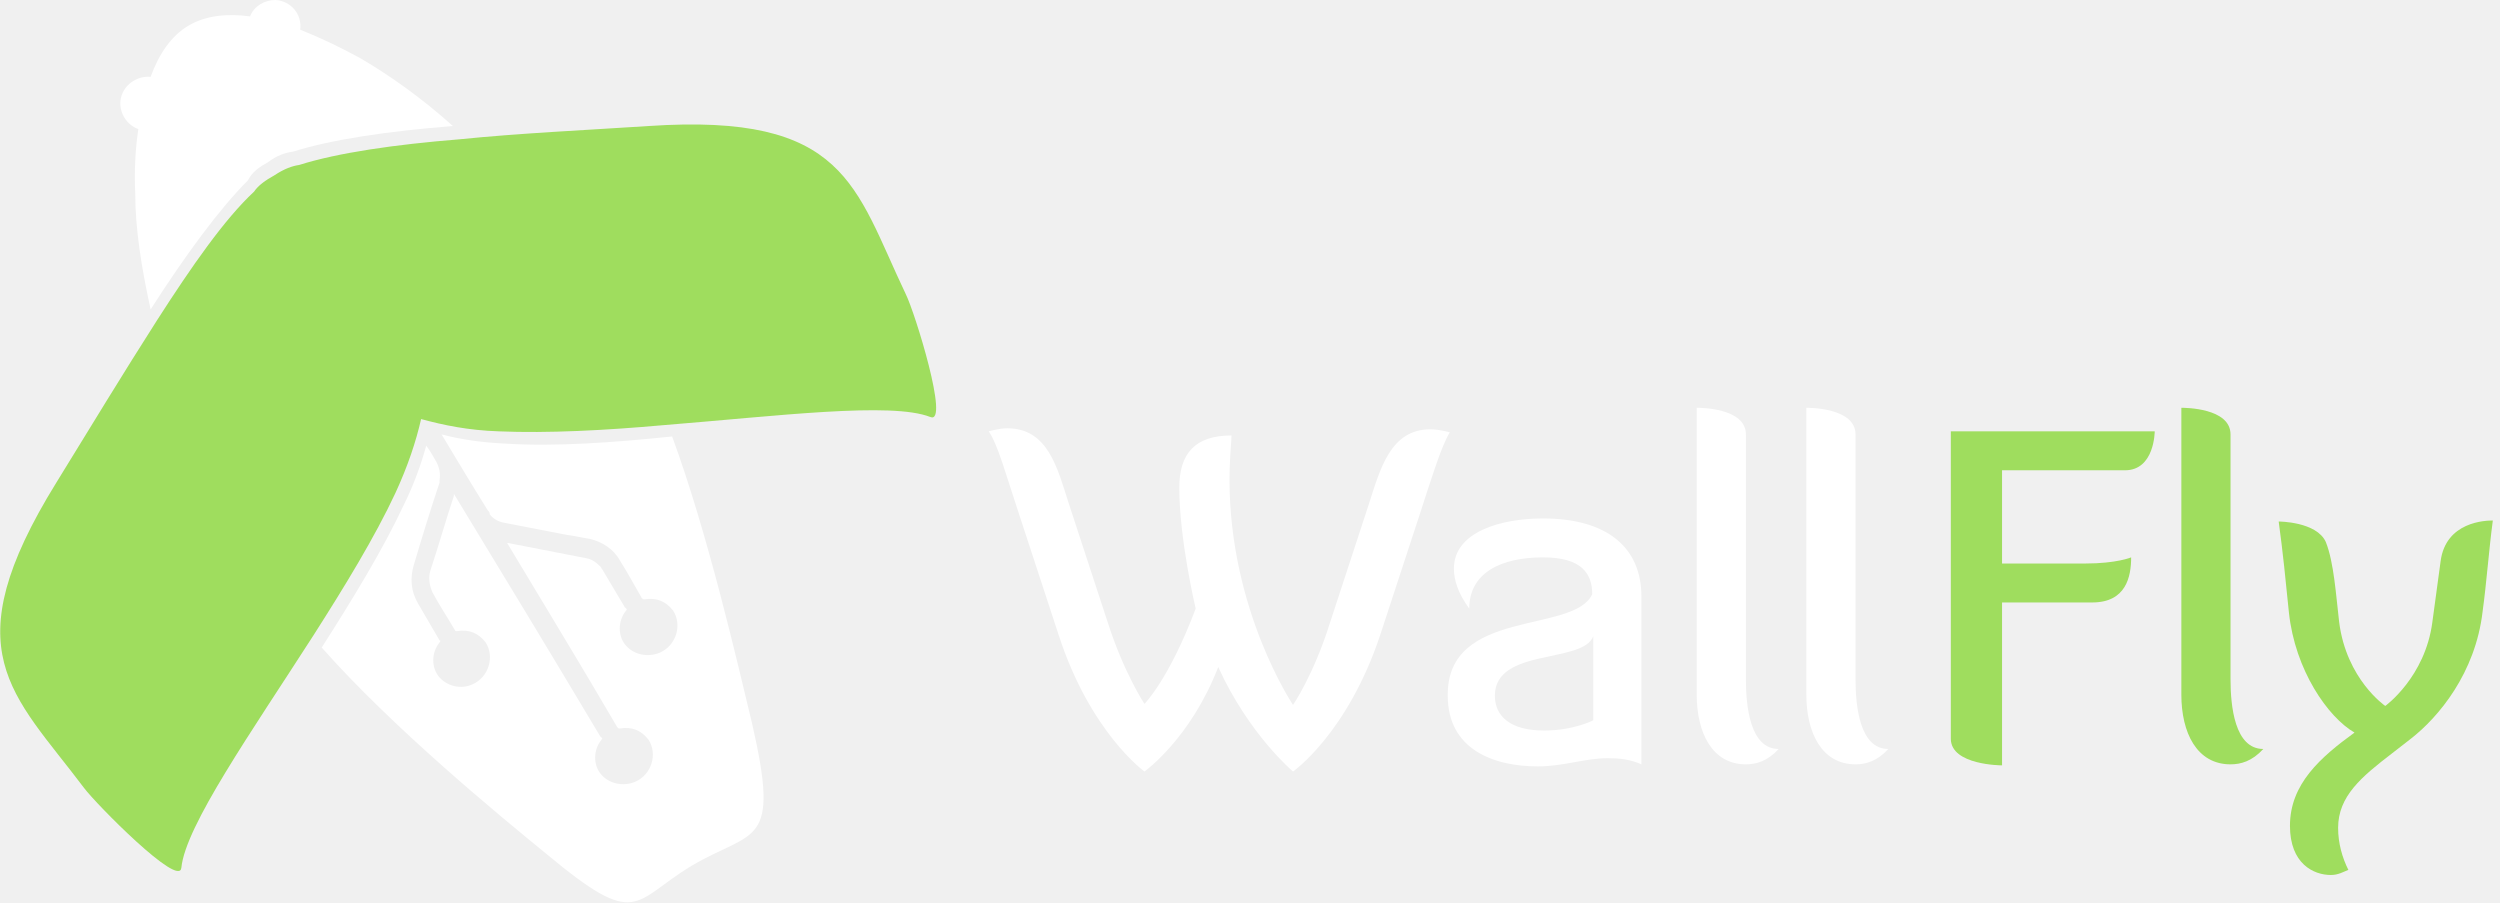
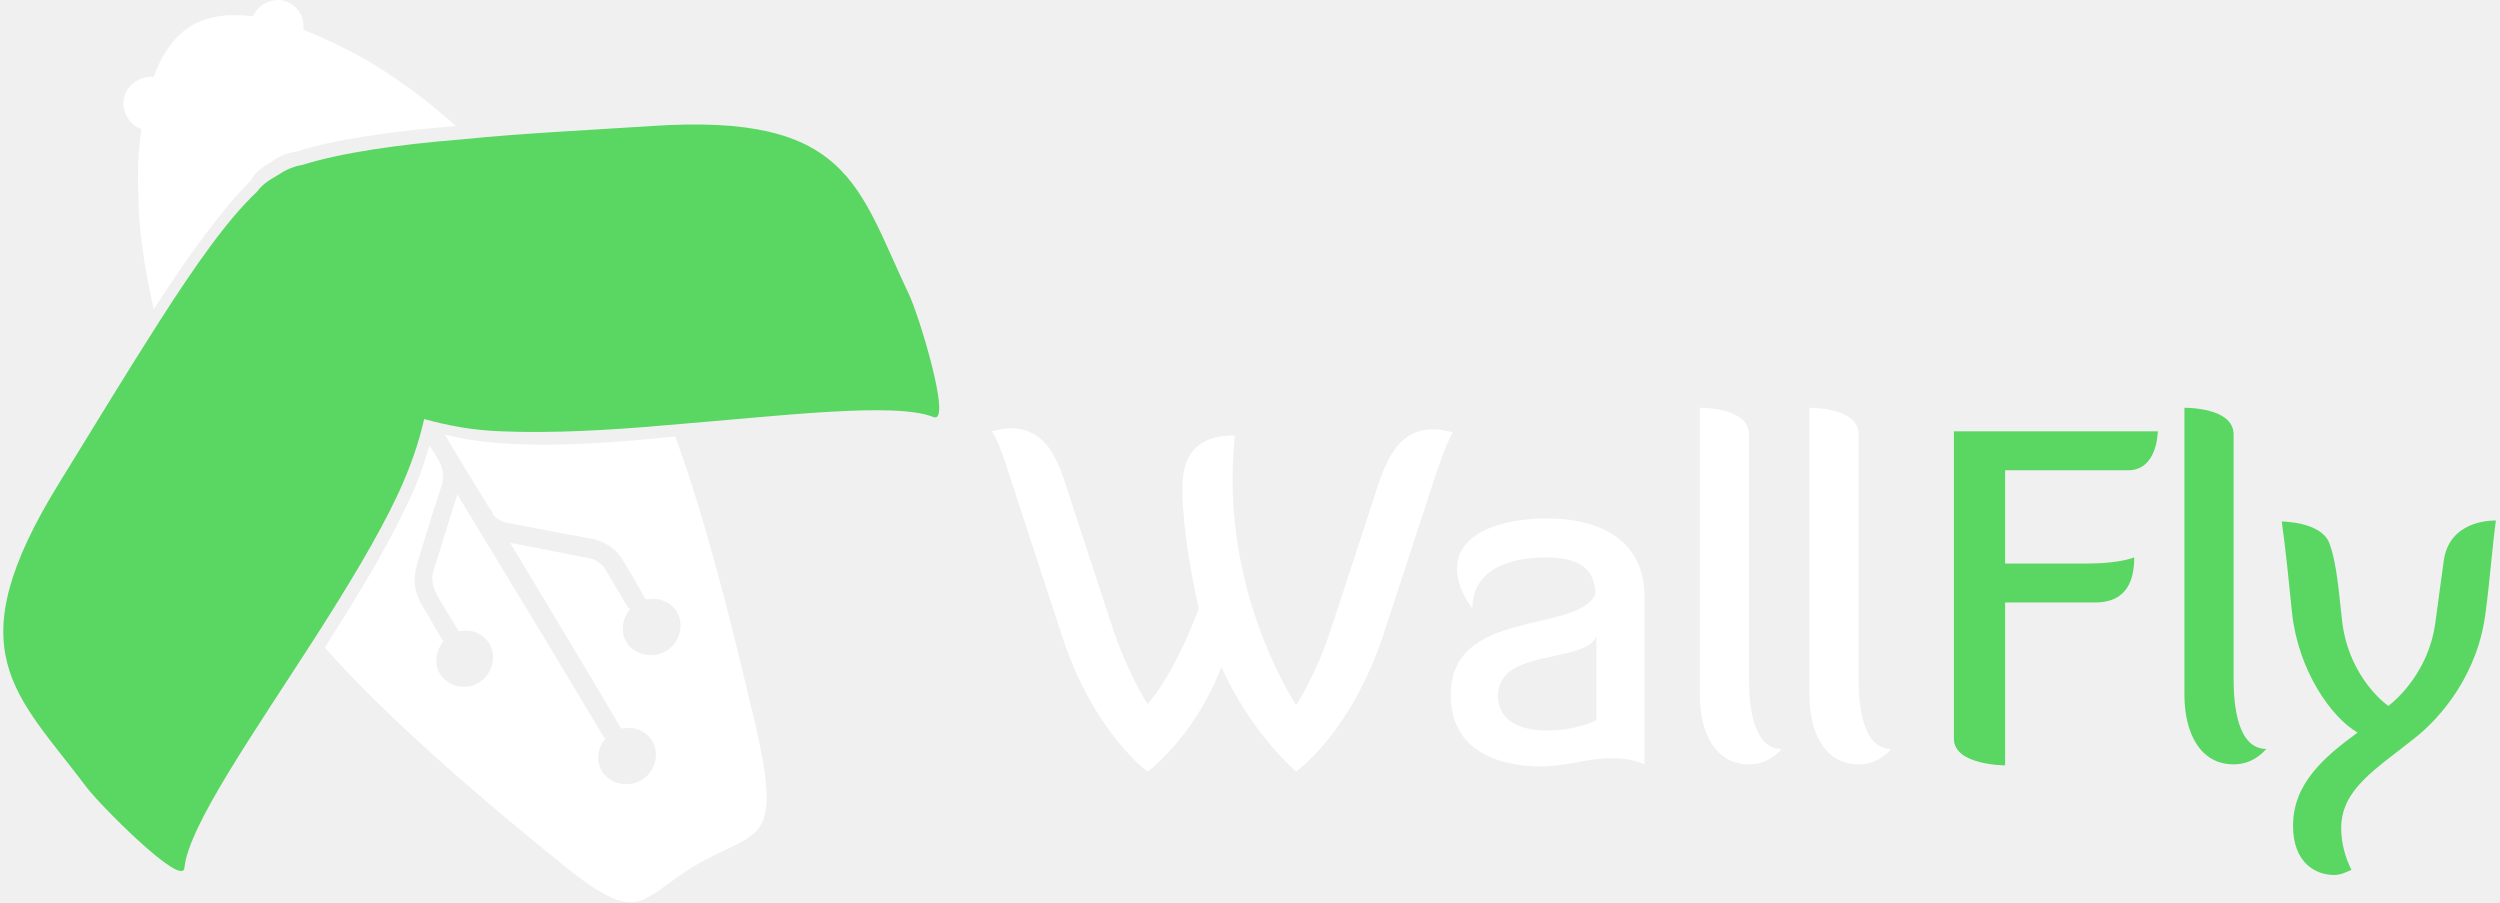
- <svg xmlns="http://www.w3.org/2000/svg" version="1.1" id="Layer_1" x="0px" y="0px" viewBox="-827 581.9 244 88.1" style="enable-background:new -827 581.9 244 88.1;" xml:space="preserve">
+ <svg xmlns="http://www.w3.org/2000/svg" version="1.1" id="Layer_1" x="0px" y="0px" viewBox="-728 949.2 244 88.1" style="enable-background:new -728 949.2 244 88.1;" xml:space="preserve">
  <style type="text/css">
	.st0{fill:#FFFFFF;}
- 	.st1{fill:#9FDD5E;}
+ 	.st1{fill:#5AD663;}
	.st2{fill:#040305;}
	.st3{fill:none;}
	.st4{enable-background:new    ;}
</style>
  <g>
-     <path class="st0" d="M-800.8,597.7c0.8-0.6,1.6-0.9,2.4-1c3.8-1.2,9.3-2,15.6-2.5c-3-2.7-6.1-4.9-9-6.6c-2-1.1-3.9-2-5.9-2.8   c0.2-1.5-0.9-2.8-2.4-2.9c-1.1,0-2.1,0.6-2.5,1.6c-2.2-0.3-4.3-0.1-6,0.9c-1.7,1-2.9,2.8-3.7,5c-1.1-0.1-2.2,0.5-2.7,1.5   c-0.7,1.4,0.1,3.1,1.5,3.6c-0.3,2-0.4,4.1-0.3,6.3c0,3.4,0.6,7.2,1.5,11.3c3.4-5.3,6.7-9.8,9.5-12.6   C-802.4,598.7-801.7,598.2-800.8,597.7z" />
-     <path class="st1" d="M-763.7,594.2c-6.1,0.4-12.6,0.7-18.5,1.3c-6.2,0.5-11.8,1.3-15.6,2.5c-0.7,0.1-1.5,0.4-2.4,1   c-0.9,0.5-1.6,1-2,1.6c-2.9,2.7-6.1,7.3-9.5,12.6c-3.2,5-6.6,10.6-9.8,15.8c-10.2,16.5-4.3,20.5,2.7,29.8c1.2,1.6,9.3,9.8,9.5,7.8   c0.4-4.1,6.8-13.2,12.9-22.7c3-4.7,6-9.6,8-13.9c1.2-2.6,2-5,2.5-7.2c2.2,0.6,4.6,1.1,7.6,1.2c4.8,0.2,10.4-0.1,16-0.6   c11.2-0.9,22.3-2.3,26.1-0.8c1.9,0.8-1.5-10.2-2.4-12C-743.6,600.1-744.4,592.9-763.7,594.2z" />
+     <path class="st0" d="M-701.5,965c0.8-0.6,1.6-0.9,2.4-1c3.8-1.2,9.3-2,15.6-2.5c-3-2.7-6.1-4.9-9-6.6c-2-1.1-3.9-2-5.9-2.8   c0.2-1.5-0.9-2.8-2.4-2.9c-1.1,0-2.1,0.6-2.5,1.6c-2.2-0.3-4.3-0.1-6,0.9s-2.9,2.8-3.7,5c-1.1-0.1-2.2,0.5-2.7,1.5   c-0.7,1.4,0.1,3.1,1.5,3.6c-0.3,2-0.4,4.1-0.3,6.3c0,3.4,0.6,7.2,1.5,11.3c3.4-5.3,6.7-9.8,9.5-12.6   C-703.1,966-702.4,965.5-701.5,965z" />
+     <path class="st1" d="M-664.4,961.5c-6.1,0.4-12.6,0.7-18.5,1.3c-6.2,0.5-11.8,1.3-15.6,2.5c-0.7,0.1-1.5,0.4-2.4,1   c-0.9,0.5-1.6,1-2,1.6c-2.9,2.7-6.1,7.3-9.5,12.6c-3.2,5-6.6,10.6-9.8,15.8c-10.2,16.5-4.3,20.5,2.7,29.8c1.2,1.6,9.3,9.8,9.5,7.8   c0.4-4.1,6.8-13.2,12.9-22.7c3-4.7,6-9.6,8-13.9c1.2-2.6,2-5,2.5-7.2c2.2,0.6,4.6,1.1,7.6,1.2c4.8,0.2,10.4-0.1,16-0.6   c11.2-0.9,22.3-2.3,26.1-0.8c1.9,0.8-1.5-10.2-2.4-12C-644.3,967.4-645.1,960.2-664.4,961.5z" />
    <g>
-       <path class="st0" d="M-777.6,625.2c-2.3-0.1-4.4-0.4-6.3-0.9c1.5,2.5,3,5,4.5,7.4c0.1,0.1,0.2,0.2,0.2,0.4    c0.3,0.4,0.8,0.7,1.3,0.8c2.1,0.4,4.1,0.8,6.2,1.2c0.8,0.1,1.6,0.3,2.3,0.4c1.2,0.3,2.3,1,2.9,2.1c0.7,1.1,1.4,2.4,2.1,3.6    c0,0,0,0.1,0.1,0.1c0,0.1,0.1,0.1,0.2,0.1c1.2-0.2,2.1,0.2,2.8,1.1c0.9,1.4,0.3,3.4-1.3,4.1c-1.2,0.5-2.6,0.2-3.4-0.8    c-0.7-0.9-0.7-2.3,0.1-3.3c0.1-0.1,0.1-0.2,0-0.2c0,0,0-0.1-0.1-0.1l-2.2-3.7c-0.1-0.1-0.1-0.2-0.2-0.3c-0.4-0.4-0.8-0.7-1.3-0.8    c-2.6-0.5-5.1-1-7.7-1.5h-0.1c3.6,6,7.2,11.9,10.7,17.9c0,0,0,0.1,0.1,0.1c0,0.1,0.1,0.1,0.2,0.1c1.2-0.2,2.1,0.2,2.8,1.1    c0.9,1.4,0.3,3.4-1.3,4.1c-1.2,0.5-2.6,0.2-3.4-0.8c-0.7-0.9-0.7-2.3,0.1-3.3c0.1-0.1,0.1-0.2,0-0.2c0,0,0-0.1-0.1-0.1    c-4.7-7.9-9.5-15.8-14.3-23.7c0,0.1,0,0.1,0,0.2c-0.8,2.4-1.5,4.9-2.3,7.3c-0.2,0.7-0.1,1.4,0.2,2.1c0.7,1.3,1.5,2.5,2.2,3.7    c0,0.1,0.1,0.1,0.2,0.1c1.2-0.2,2.1,0.2,2.8,1.1c0.9,1.4,0.3,3.4-1.3,4.1c-1.1,0.5-2.5,0.2-3.3-0.8c-0.7-0.9-0.7-2.3,0.1-3.3    c0.1-0.1,0.1-0.2,0-0.2c-0.7-1.2-1.4-2.4-2.1-3.6s-0.8-2.5-0.4-3.8c0.8-2.7,1.6-5.3,2.5-8c0-0.1,0-0.1,0-0.2    c0.1-0.7,0-1.2-0.3-1.8c-0.3-0.5-0.6-1.1-1-1.6c-0.5,1.8-1.2,3.8-2.2,5.8c-2,4.3-5,9.2-8,13.9c6.9,7.8,17.1,16.2,22,20.2    c8.9,7.4,8.3,4.6,14.1,1.1c6.1-3.6,8.7-1.7,5.9-13.9c-1.4-5.8-4.3-18.5-7.8-28C-767.2,625.1-772.8,625.5-777.6,625.2z" />
-       <path class="st2" d="M-785.1,624C-785.1,624-785.2,624-785.1,624C-785.2,624-785.2,624-785.1,624L-785.1,624z" />
+       <path class="st0" d="M-678.3,992.5c-2.3-0.1-4.4-0.4-6.3-0.9c1.5,2.5,3,5,4.5,7.4c0.1,0.1,0.2,0.2,0.2,0.4    c0.3,0.4,0.8,0.7,1.3,0.8c2.1,0.4,4.1,0.8,6.2,1.2c0.8,0.1,1.6,0.3,2.3,0.4c1.2,0.3,2.3,1,2.9,2.1c0.7,1.1,1.4,2.4,2.1,3.6    c0,0,0,0.1,0.1,0.1c0,0.1,0.1,0.1,0.2,0.1c1.2-0.2,2.1,0.2,2.8,1.1c0.9,1.4,0.3,3.4-1.3,4.1c-1.2,0.5-2.6,0.2-3.4-0.8    c-0.7-0.9-0.7-2.3,0.1-3.3c0.1-0.1,0.1-0.2,0-0.2c0,0,0-0.1-0.1-0.1l-2.2-3.7c-0.1-0.1-0.1-0.2-0.2-0.3c-0.4-0.4-0.8-0.7-1.3-0.8    c-2.6-0.5-5.1-1-7.7-1.5h-0.1c3.6,6,7.2,11.9,10.7,17.9c0,0,0,0.1,0.1,0.1c0,0.1,0.1,0.1,0.2,0.1c1.2-0.2,2.1,0.2,2.8,1.1    c0.9,1.4,0.3,3.4-1.3,4.1c-1.2,0.5-2.6,0.2-3.4-0.8c-0.7-0.9-0.7-2.3,0.1-3.3c0.1-0.1,0.1-0.2,0-0.2c0,0,0-0.1-0.1-0.1    c-4.7-7.9-9.5-15.8-14.3-23.7c0,0.1,0,0.1,0,0.2c-0.8,2.4-1.5,4.9-2.3,7.3c-0.2,0.7-0.1,1.4,0.2,2.1c0.7,1.3,1.5,2.5,2.2,3.7    c0,0.1,0.1,0.1,0.2,0.1c1.2-0.2,2.1,0.2,2.8,1.1c0.9,1.4,0.3,3.4-1.3,4.1c-1.1,0.5-2.5,0.2-3.3-0.8c-0.7-0.9-0.7-2.3,0.1-3.3    c0.1-0.1,0.1-0.2,0-0.2c-0.7-1.2-1.4-2.4-2.1-3.6s-0.8-2.5-0.4-3.8c0.8-2.7,1.6-5.3,2.5-8c0-0.1,0-0.1,0-0.2    c0.1-0.7,0-1.2-0.3-1.8c-0.3-0.5-0.6-1.1-1-1.6c-0.5,1.8-1.2,3.8-2.2,5.8c-2,4.3-5,9.2-8,13.9c6.9,7.8,17.1,16.2,22,20.2    c8.9,7.4,8.3,4.6,14.1,1.1c6.1-3.6,8.7-1.7,5.9-13.9c-1.4-5.8-4.3-18.5-7.8-28C-667.9,992.4-673.5,992.8-678.3,992.5z" />
+       <path class="st2" d="M-685.8,991.3C-685.8,991.3-685.9,991.3-685.8,991.3C-685.9,991.3-685.9,991.3-685.8,991.3L-685.8,991.3z" />
    </g>
  </g>
-   <rect x="-723.4" y="624" class="st3" width="117.5" height="33.5" />
+   <rect x="-624.1" y="991.3" class="st3" width="117.5" height="33.5" />
  <g class="st4">
-     <path class="st0" d="M-723.7,643.8l-3.9-11.9c-1.2-3.6-2-6.6-2.9-7.9c0,0,1-0.3,1.8-0.3c4,0,4.9,3.9,6,7.3l3.8,11.6   c1.6,5,3.6,8,3.6,8s2.4-2.4,5-9.3c0,0-1.6-6.7-1.6-11.8c0-3.3,1.5-5.1,5.1-5.1c-0.1,1.5-0.2,2.9-0.2,4.3c0,12.8,6.2,22,6.2,22   s2-2.9,3.6-8l3.8-11.6c1.1-3.4,2.1-7.3,6-7.3c0.9,0,1.9,0.3,1.9,0.3c-0.8,1.3-1.7,4.2-2.9,7.9l-3.9,11.9   c-3.2,9.6-8.5,13.3-8.5,13.3s-4.3-3.6-7.3-10.2c-2.7,7-7.2,10.2-7.2,10.2S-720.6,653.4-723.7,643.8z" />
-     <path class="st0" d="M-671.6,639.9c0-2-1-3.6-4.8-3.6c-4.1,0-7.2,1.5-7.2,5c-1.1-1.5-1.5-2.8-1.5-3.9c0-3.6,4.6-4.9,8.7-4.9   c6.2,0,9.6,2.8,9.6,7.6v16.4c-1.1-0.5-2.2-0.6-3.3-0.6c-2.2,0-4.3,0.8-6.8,0.8c-4.4,0-8.8-1.7-8.8-6.9   C-685.8,641.2-673.4,643.8-671.6,639.9z M-671.5,644c-1,2.7-9.6,1.1-9.6,5.8c0,2,1.5,3.4,4.8,3.4c2.9,0,4.8-1,4.8-1V644z" />
-     <path class="st0" d="M-661.4,621.7c0.3,0,4.8,0,4.8,2.6v23.9c0,2.6,0.4,6.8,3.2,6.8c-1.1,1.2-2.2,1.5-3.2,1.5   c-3.3,0-4.8-3.1-4.8-6.8V621.7z" />
-     <path class="st0" d="M-650.7,621.7c0.3,0,4.8,0,4.8,2.6v23.9c0,2.6,0.4,6.8,3.2,6.8c-1.1,1.2-2.2,1.5-3.2,1.5   c-3.3,0-4.8-3.1-4.8-6.8V621.7z" />
+     <path class="st0" d="M-624.4,1011.1l-3.9-11.9c-1.2-3.6-2-6.6-2.9-7.9c0,0,1-0.3,1.8-0.3c4,0,4.9,3.9,6,7.3l3.8,11.6   c1.6,5,3.6,8,3.6,8s2.4-2.4,5-9.3c0,0-1.6-6.7-1.6-11.8c0-3.3,1.5-5.1,5.1-5.1c-0.1,1.5-0.2,2.9-0.2,4.3c0,12.8,6.2,22,6.2,22   s2-2.9,3.6-8l3.8-11.6c1.1-3.4,2.1-7.3,6-7.3c0.9,0,1.9,0.3,1.9,0.3c-0.8,1.3-1.7,4.2-2.9,7.9l-3.9,11.9   c-3.2,9.6-8.5,13.3-8.5,13.3s-4.3-3.6-7.3-10.2c-2.7,7-7.2,10.2-7.2,10.2S-621.3,1020.7-624.4,1011.1z" />
+     <path class="st0" d="M-572.3,1007.2c0-2-1-3.6-4.8-3.6c-4.1,0-7.2,1.5-7.2,5c-1.1-1.5-1.5-2.8-1.5-3.9c0-3.6,4.6-4.9,8.7-4.9   c6.2,0,9.6,2.8,9.6,7.6v16.4c-1.1-0.5-2.2-0.6-3.3-0.6c-2.2,0-4.3,0.8-6.8,0.8c-4.4,0-8.8-1.7-8.8-6.9   C-586.5,1008.5-574.1,1011.1-572.3,1007.2z M-572.2,1011.3c-1,2.7-9.6,1.1-9.6,5.8c0,2,1.5,3.4,4.8,3.4c2.9,0,4.8-1,4.8-1V1011.3z" />
+     <path class="st0" d="M-562.1,989c0.3,0,4.8,0,4.8,2.6v23.9c0,2.6,0.4,6.8,3.2,6.8c-1.1,1.2-2.2,1.5-3.2,1.5c-3.3,0-4.8-3.1-4.8-6.8   V989z" />
+     <path class="st0" d="M-551.4,989c0.3,0,4.8,0,4.8,2.6v23.9c0,2.6,0.4,6.8,3.2,6.8c-1.1,1.2-2.2,1.5-3.2,1.5c-3.3,0-4.8-3.1-4.8-6.8   V989z" />
  </g>
  <g class="st4">
-     <path class="st1" d="M-623.5,636.9c3.1,0,4.5-0.6,4.5-0.6c0,1.9-0.5,4.4-3.8,4.4h-8.8v15.9c0,0-5,0-5-2.6V624h19.9   c0,0,0,3.8-2.9,3.8h-12v9.1H-623.5z" />
-     <path class="st1" d="M-614.1,621.7c0.3,0,4.8,0,4.8,2.6v23.9c0,2.6,0.4,6.8,3.2,6.8c-1.1,1.2-2.2,1.5-3.2,1.5   c-3.3,0-4.8-3.1-4.8-6.8V621.7z" />
-     <path class="st1" d="M-603.6,641.7c-0.3-3-0.6-6-1-8.9c0,0,3.7,0,4.6,2c0.8,2,1,5.3,1.3,7.8c0.7,5.6,4.5,8.2,4.5,8.2   s3.9-2.8,4.6-8.2l0.8-5.9c0.5-3.9,4.4-4,5.1-4c-0.4,3-0.6,6-1,8.9c-0.7,6-4.3,10.3-7,12.4l-1.8,1.4c-3,2.3-5.3,4.2-5.3,7.3   c0,1.5,0.4,2.9,1,4.1c-0.5,0.2-1,0.5-1.7,0.5c-1.7,0-4-1.1-4-4.8c0-4.1,3-6.7,6.3-9.1C-599.8,651.9-603,647.3-603.6,641.7z" />
+     <path class="st1" d="M-524.2,1004.2c3.1,0,4.5-0.6,4.5-0.6c0,1.9-0.5,4.4-3.8,4.4h-8.8v15.9c0,0-5,0-5-2.6v-30h19.9   c0,0,0,3.8-2.9,3.8h-12v9.1L-524.2,1004.2L-524.2,1004.2z" />
+     <path class="st1" d="M-514.8,989c0.3,0,4.8,0,4.8,2.6v23.9c0,2.6,0.4,6.8,3.2,6.8c-1.1,1.2-2.2,1.5-3.2,1.5c-3.3,0-4.8-3.1-4.8-6.8   V989z" />
+     <path class="st1" d="M-504.3,1009c-0.3-3-0.6-6-1-8.9c0,0,3.7,0,4.6,2c0.8,2,1,5.3,1.3,7.8c0.7,5.6,4.5,8.2,4.5,8.2   s3.9-2.8,4.6-8.2l0.8-5.9c0.5-3.9,4.4-4,5.1-4c-0.4,3-0.6,6-1,8.9c-0.7,6-4.3,10.3-7,12.4l-1.8,1.4c-3,2.3-5.3,4.2-5.3,7.3   c0,1.5,0.4,2.9,1,4.1c-0.5,0.2-1,0.5-1.7,0.5c-1.7,0-4-1.1-4-4.8c0-4.1,3-6.7,6.3-9.1C-500.5,1019.2-503.7,1014.6-504.3,1009z" />
  </g>
</svg>
